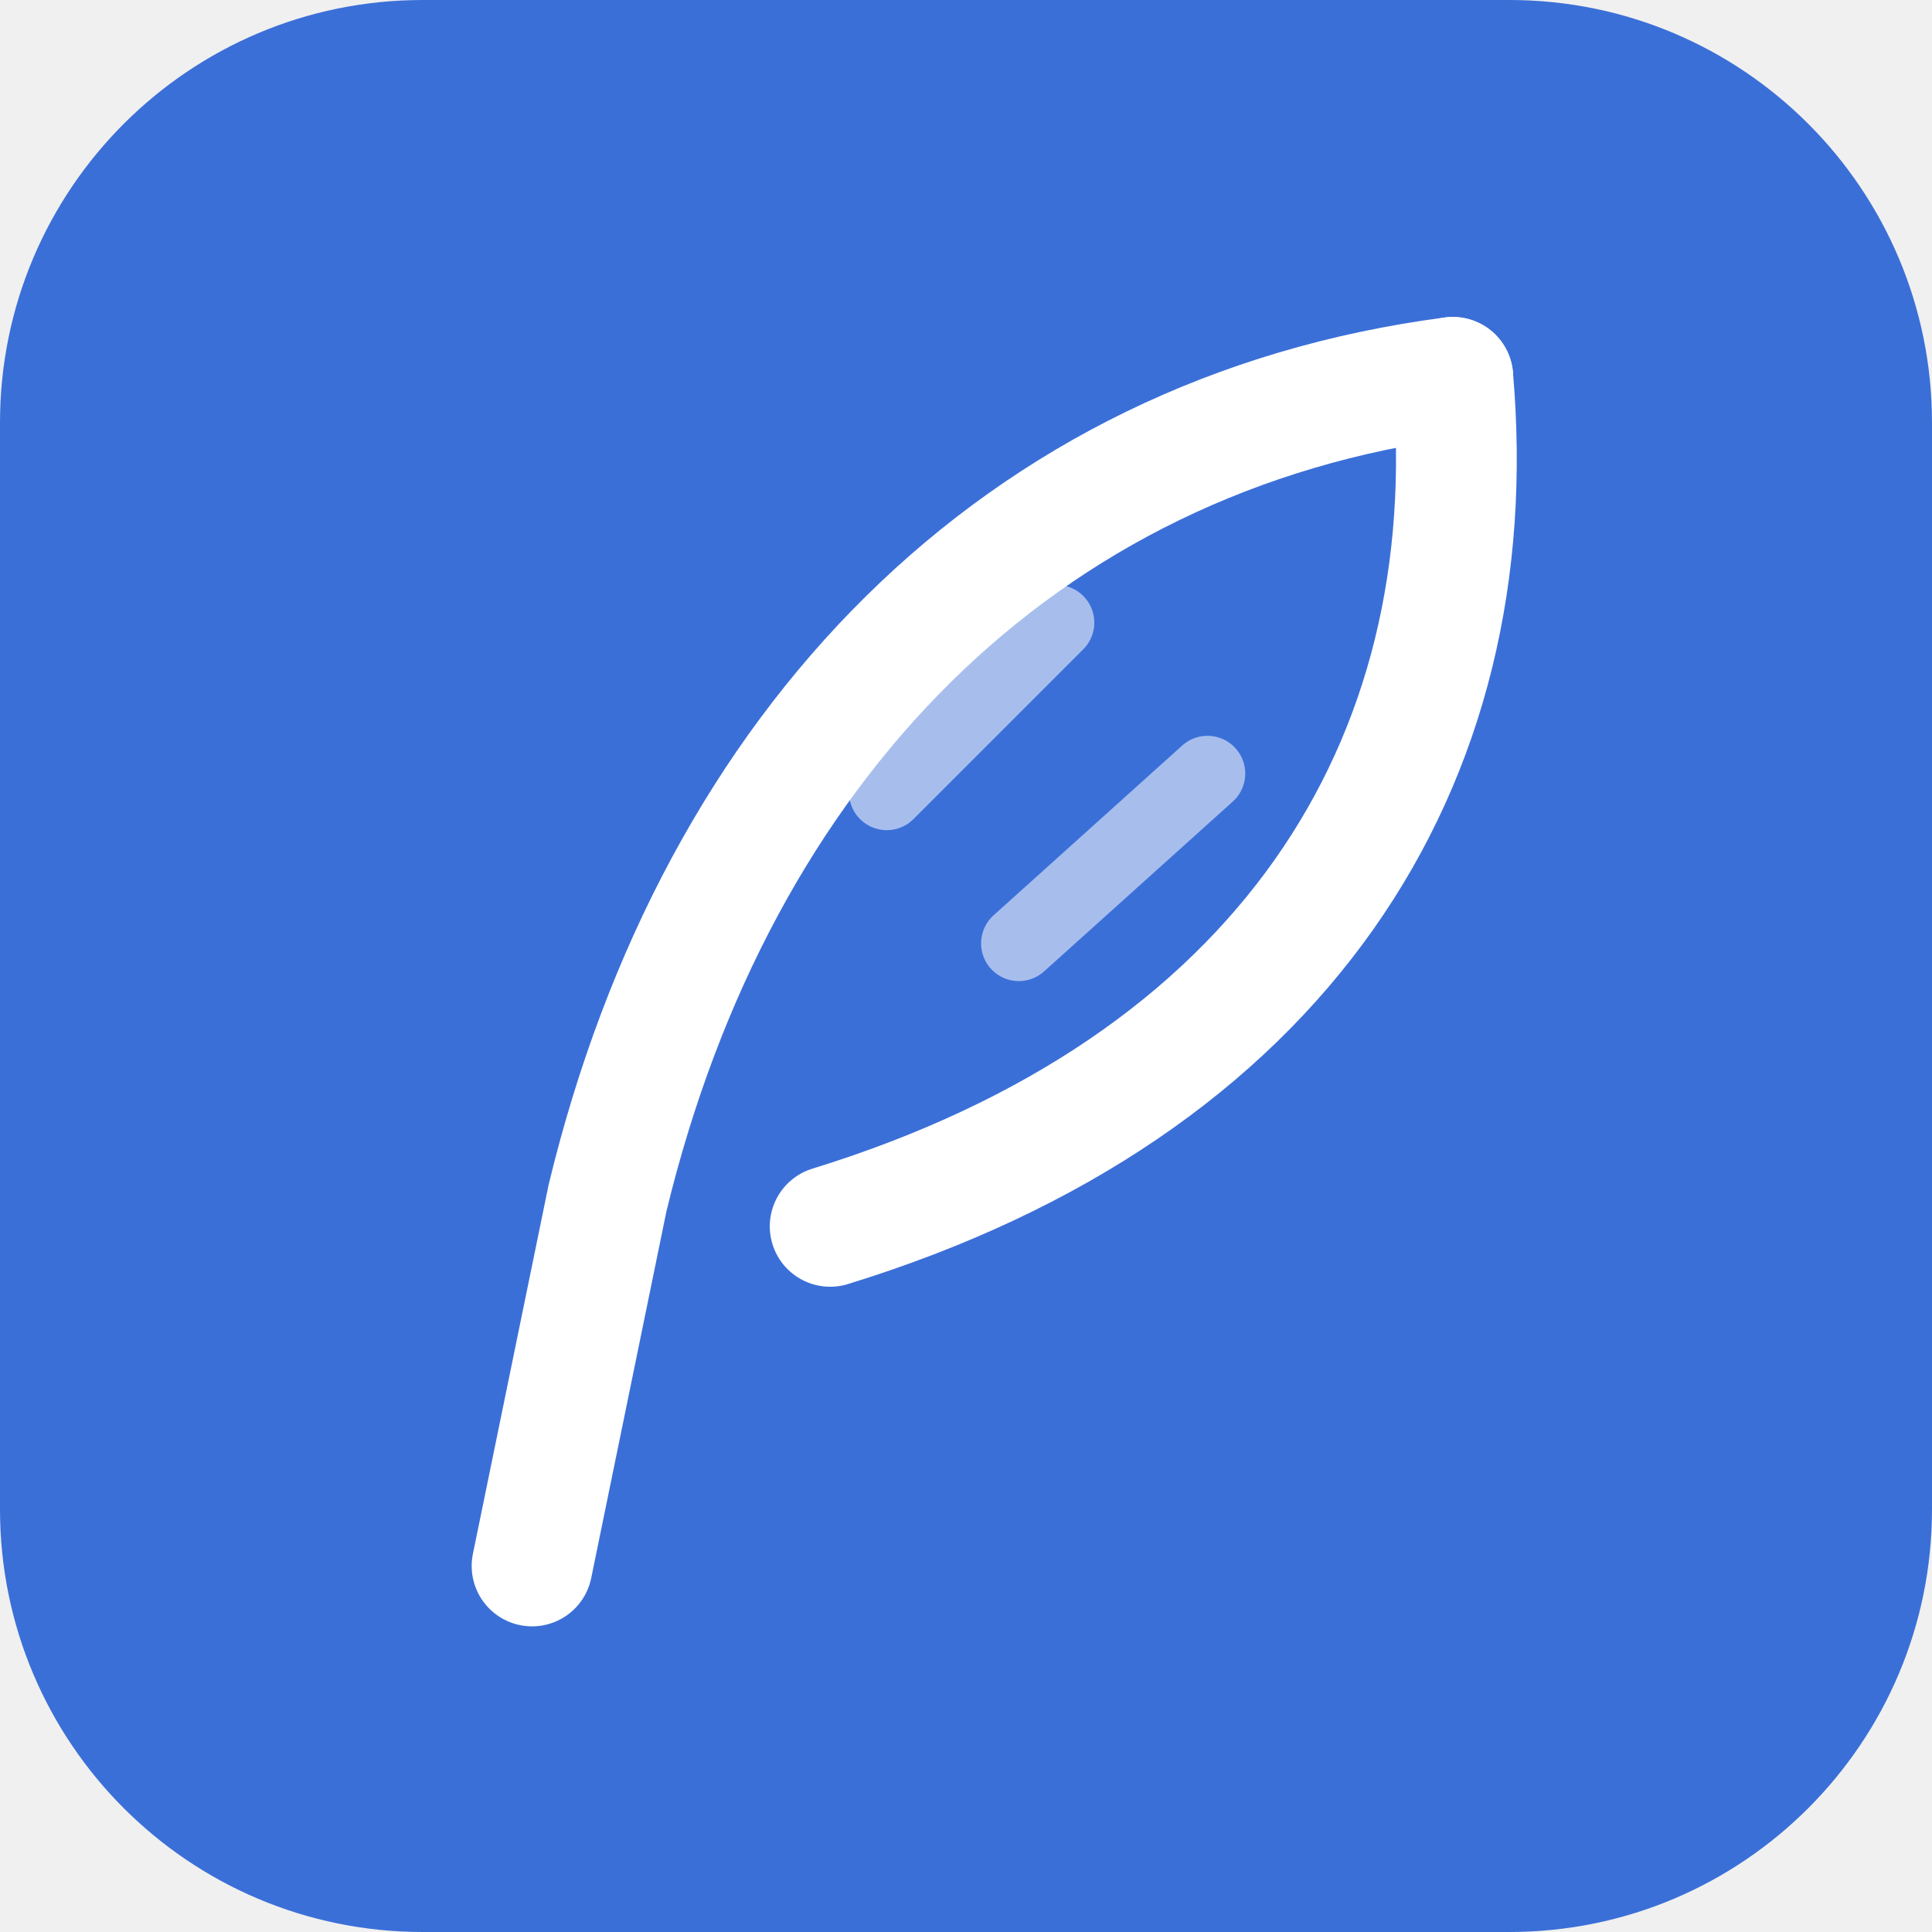
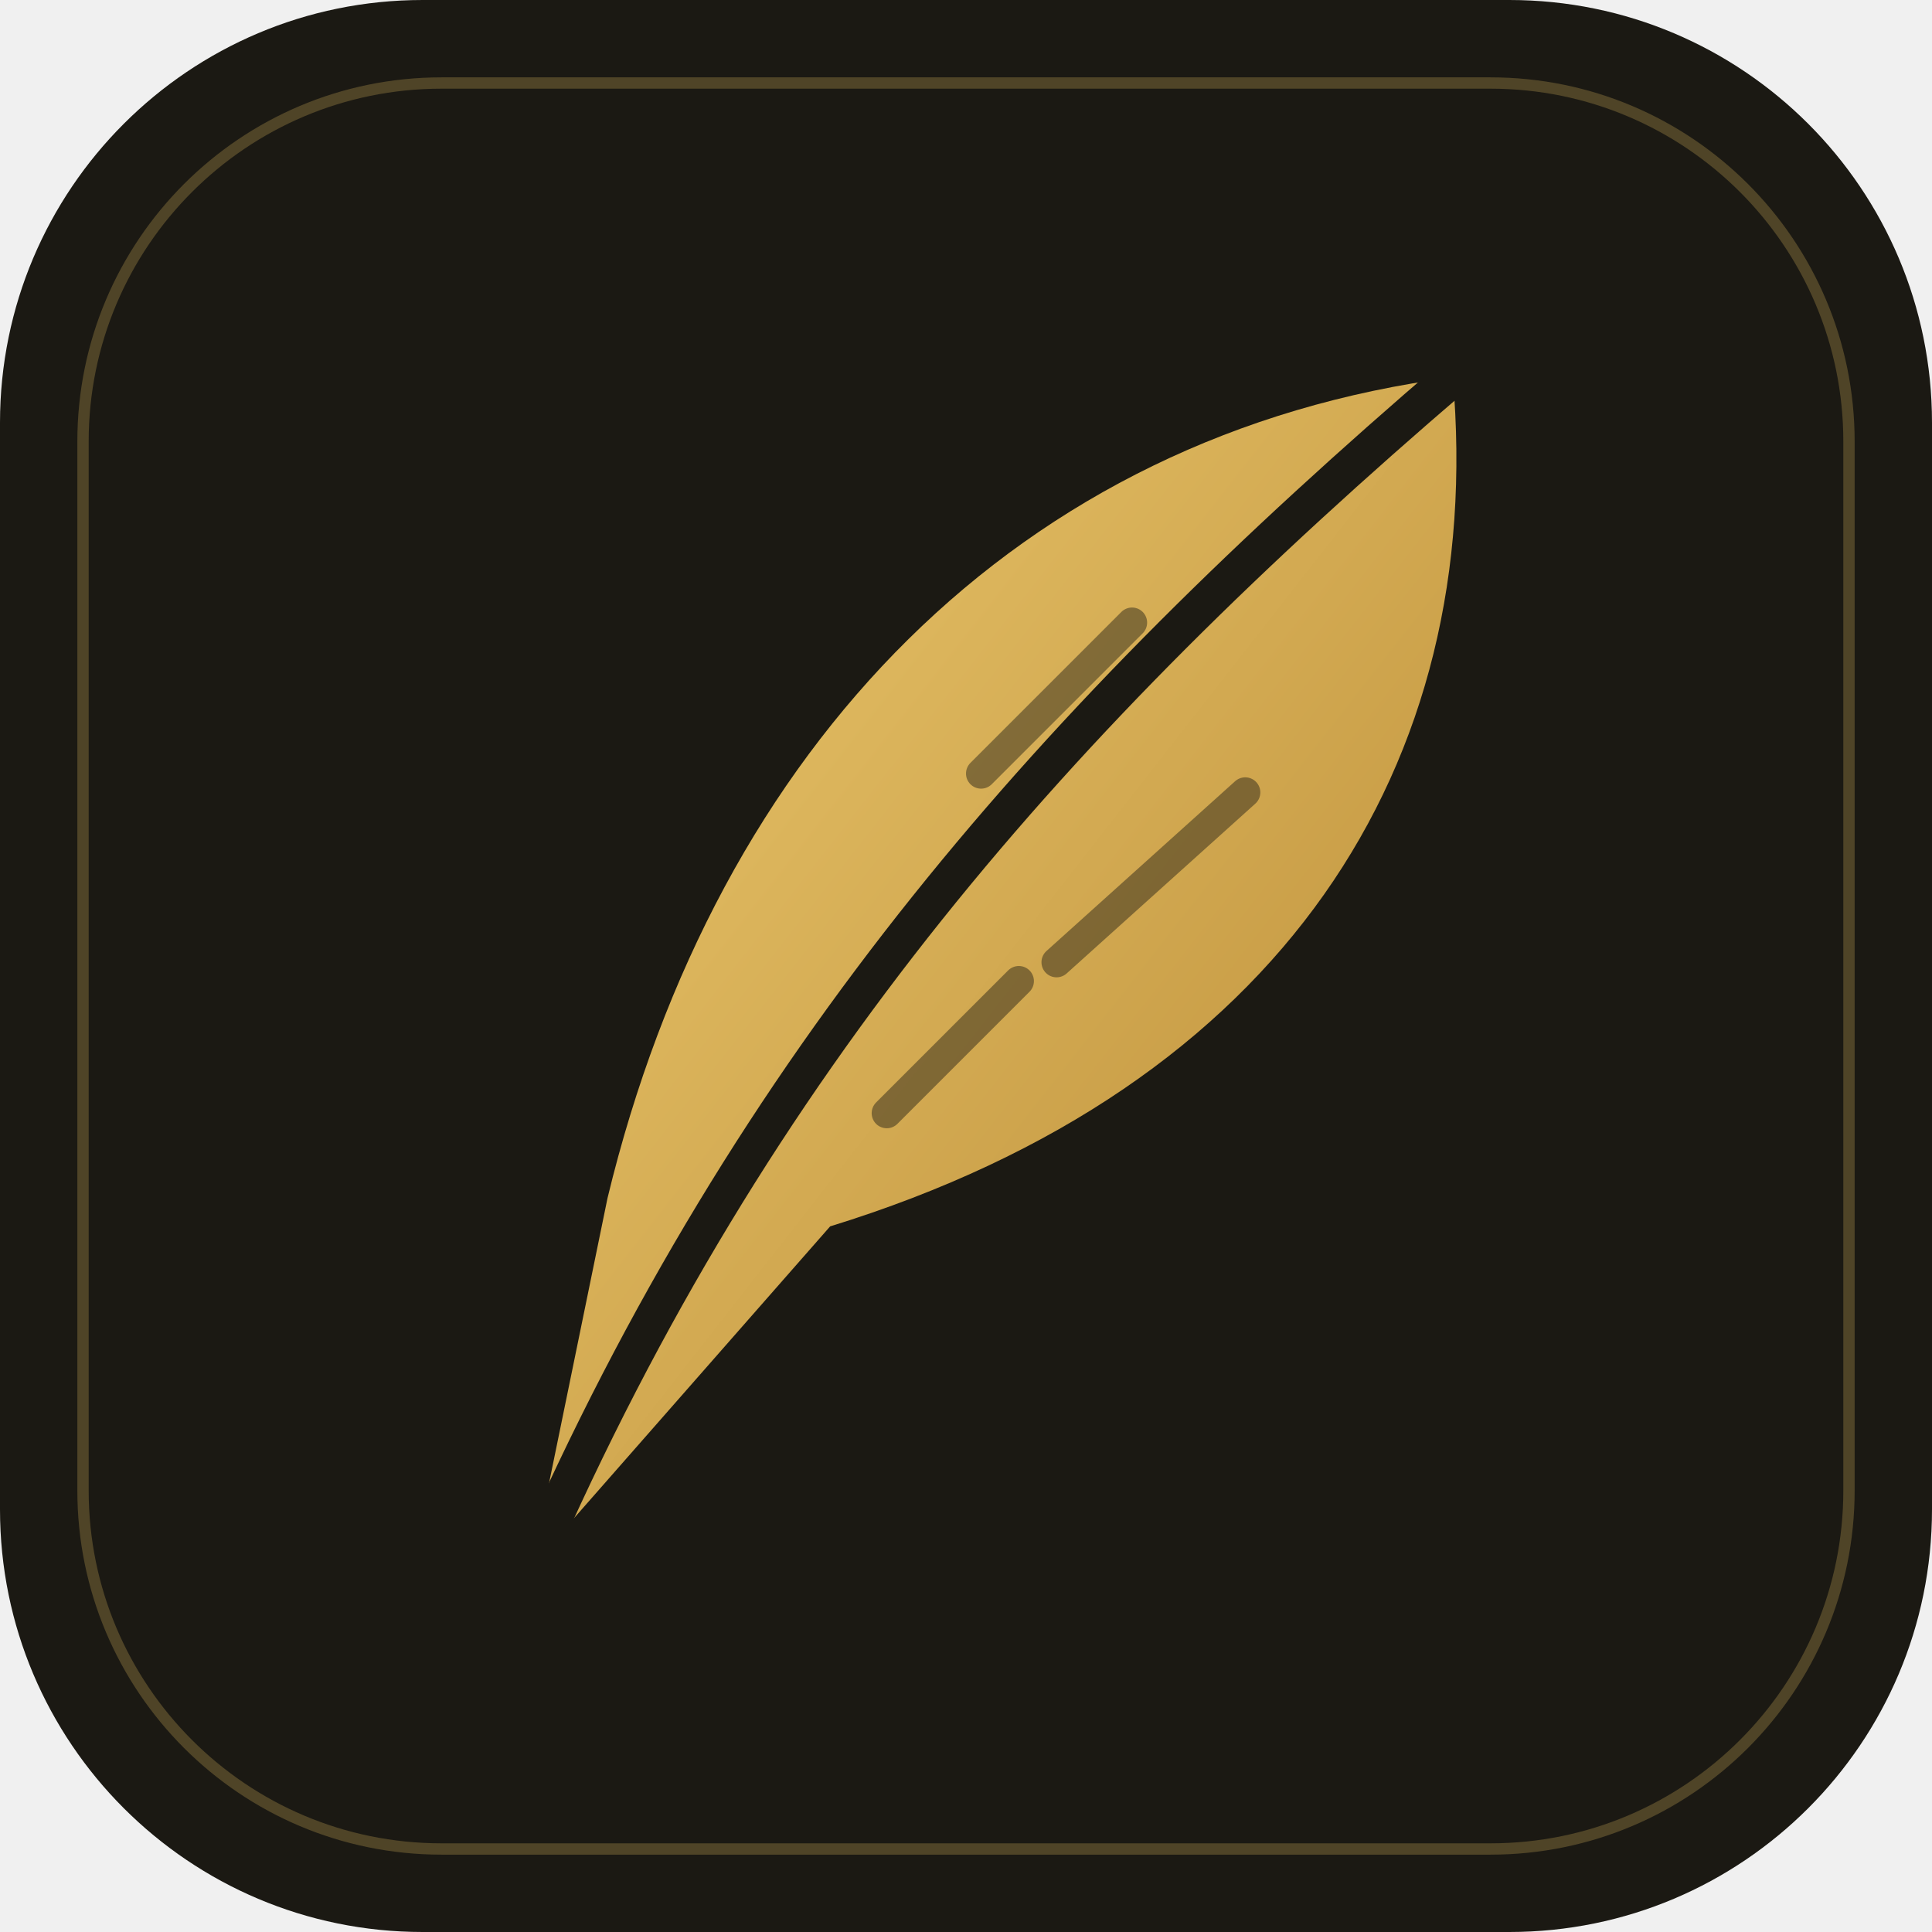
<svg xmlns="http://www.w3.org/2000/svg" viewBox="0 0 1024 1024">
-   <rect width="1024" height="1024" rx="224" fill="#3b6fd8" />
-   <path d="M770 200C540 230 380 395 322 635L282 830" fill="none" stroke="#ffffff" stroke-width="64" stroke-linecap="round" />
-   <path d="M770 200C788 405 680 576 440 650" fill="none" stroke="#ffffff" stroke-width="64" stroke-linecap="round" />
-   <path d="M560 330L470 420M640 410L540 500" fill="none" stroke="#ffffff" stroke-opacity="0.55" stroke-width="40" stroke-linecap="round" />
+   <defs>
+     <linearGradient id="gold" x1="0" y1="0" x2="1" y2="1">
+       <stop offset="0" stop-color="#ecc96e" />
+       <stop offset="1" stop-color="#b98a35" />
+     </linearGradient>
+   </defs>
+   <rect width="1024" height="1024" rx="224" fill="#1b1913" />
+   <rect x="44" y="44" width="936" height="936" rx="190" fill="none" stroke="#d9b45a" stroke-opacity="0.28" stroke-width="6" />
+   <path d="M770 200C540 230 380 395 322 635L282 830L440 650C680 576 788 405 770 200Z" fill="url(#gold)" />
+   <path d="M770 200C560 380 400 560 282 830" fill="none" stroke="#1b1913" stroke-width="20" stroke-linecap="round" />
+   <path d="M600 330L520 410M660 420L560 510M540 520L470 590" fill="none" stroke="#1b1913" stroke-opacity="0.45" stroke-width="16" stroke-linecap="round" />
</svg>
